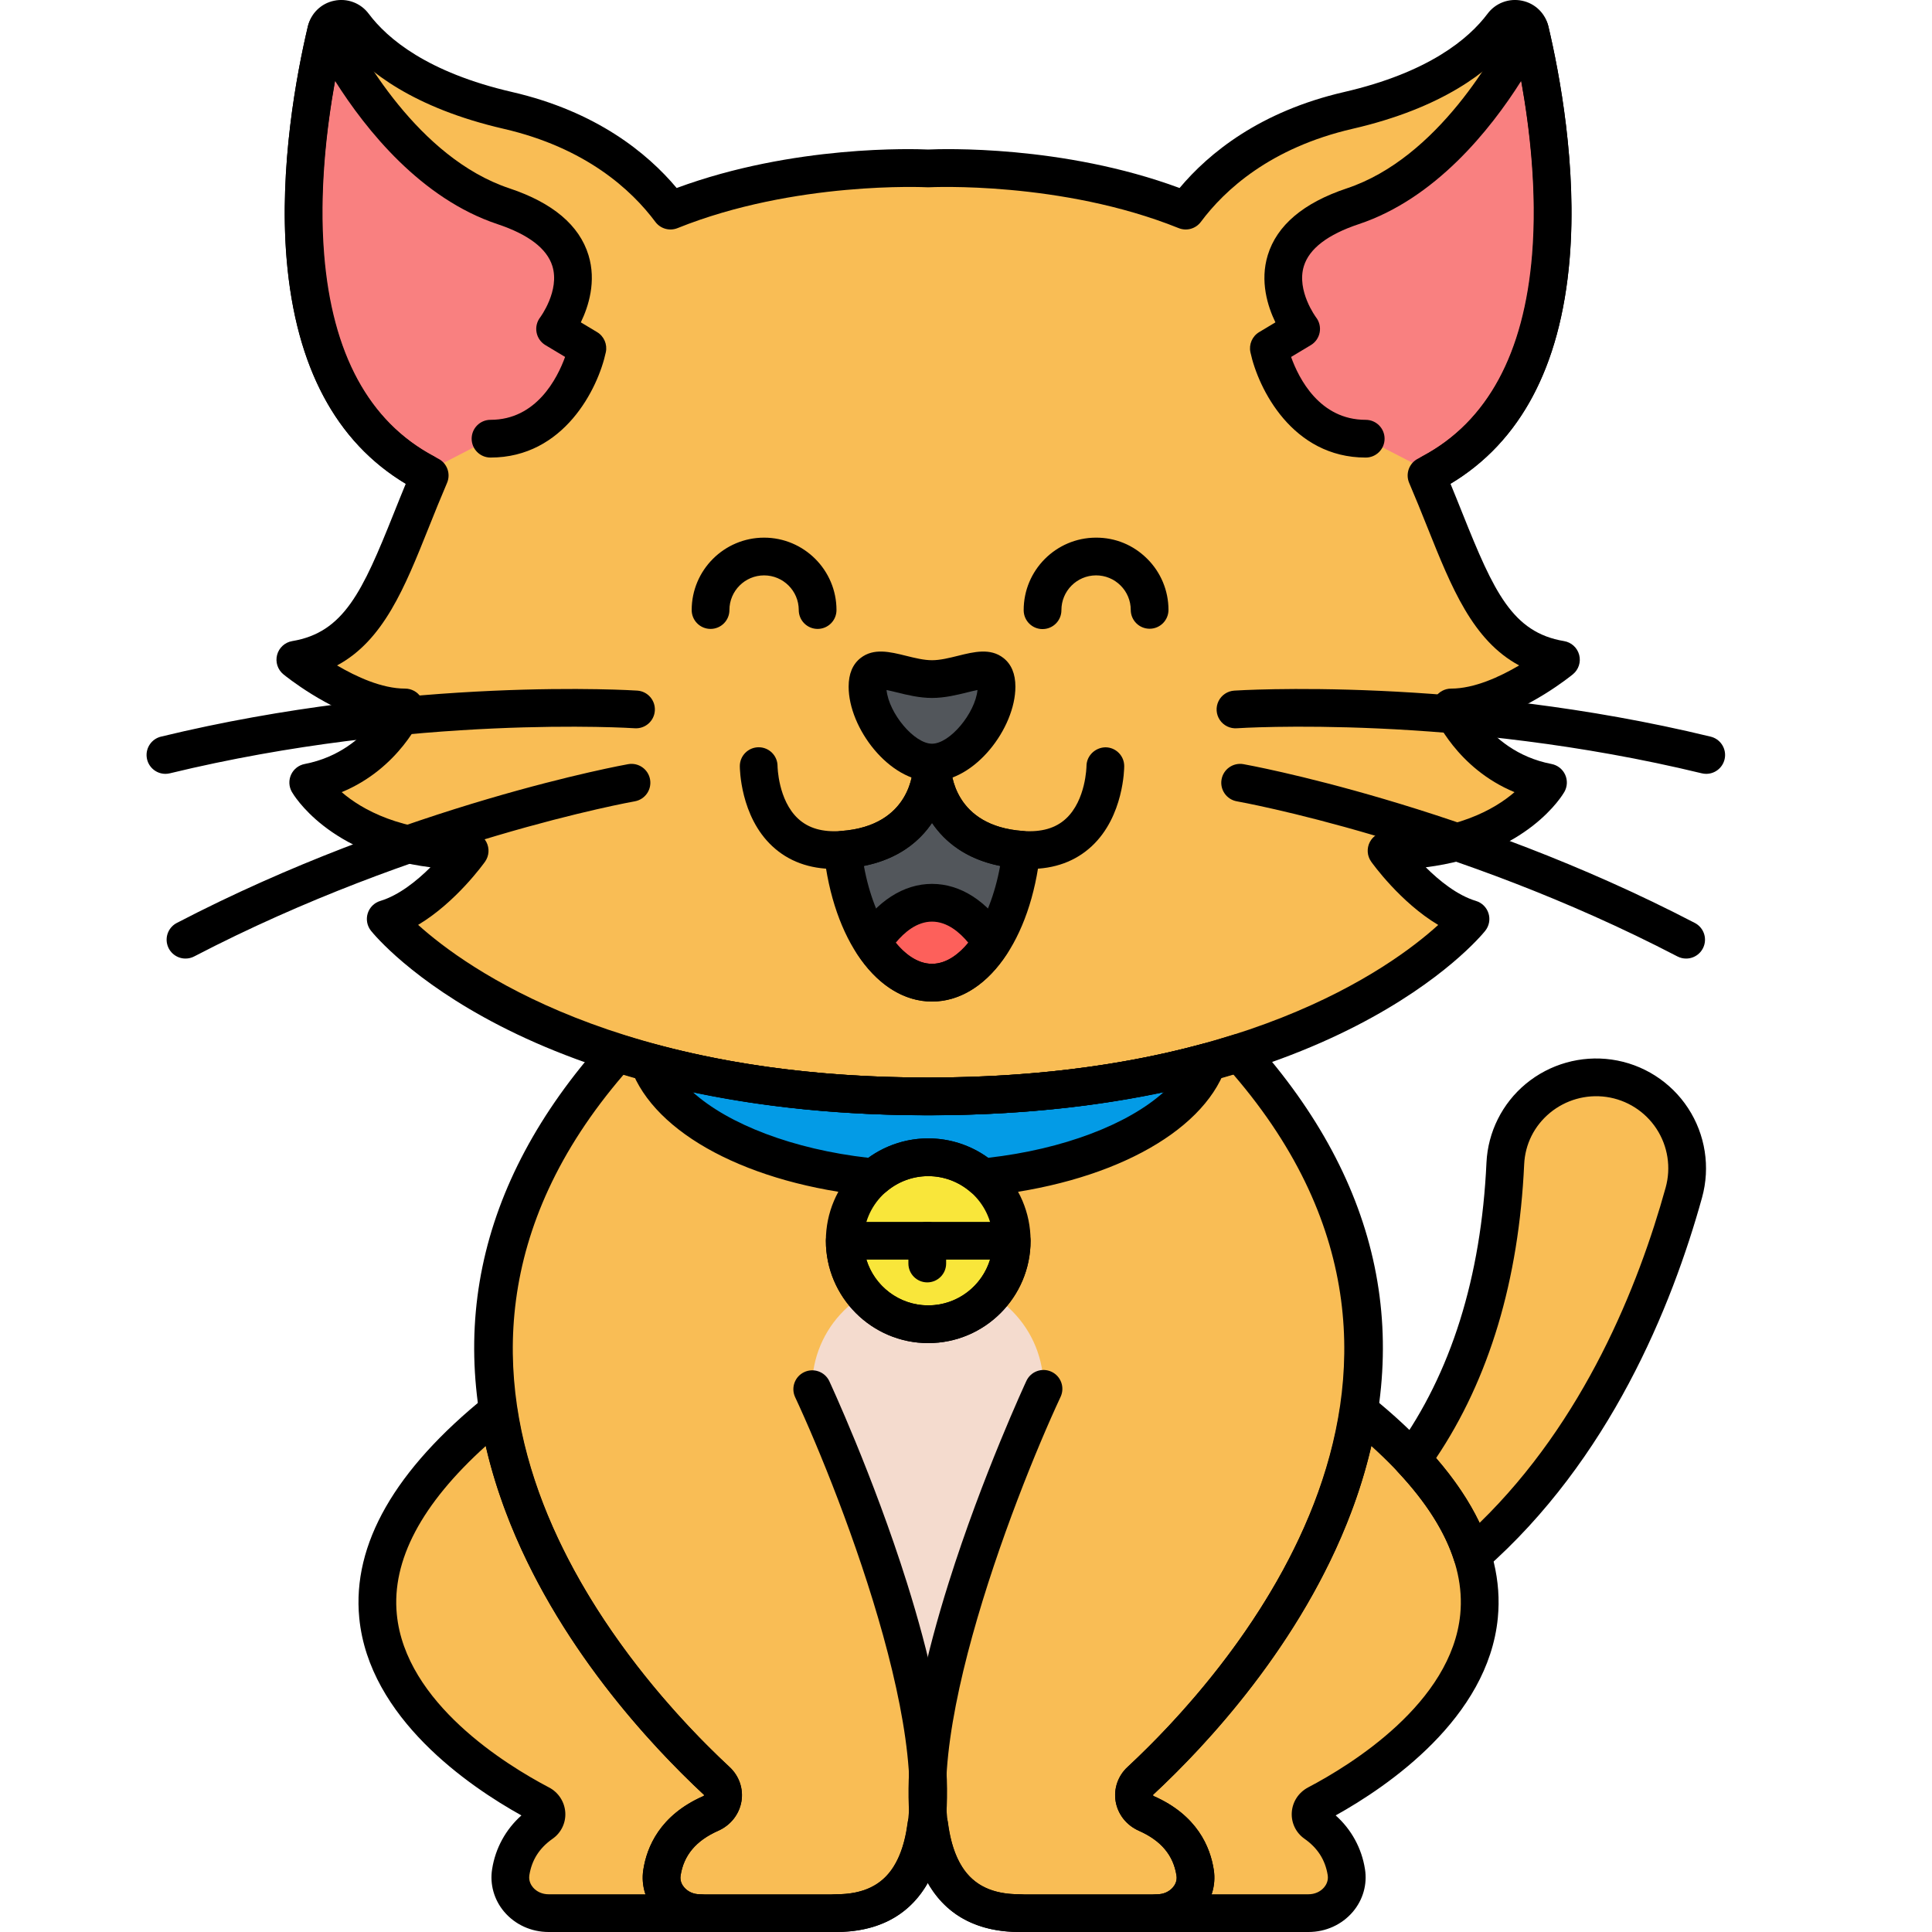
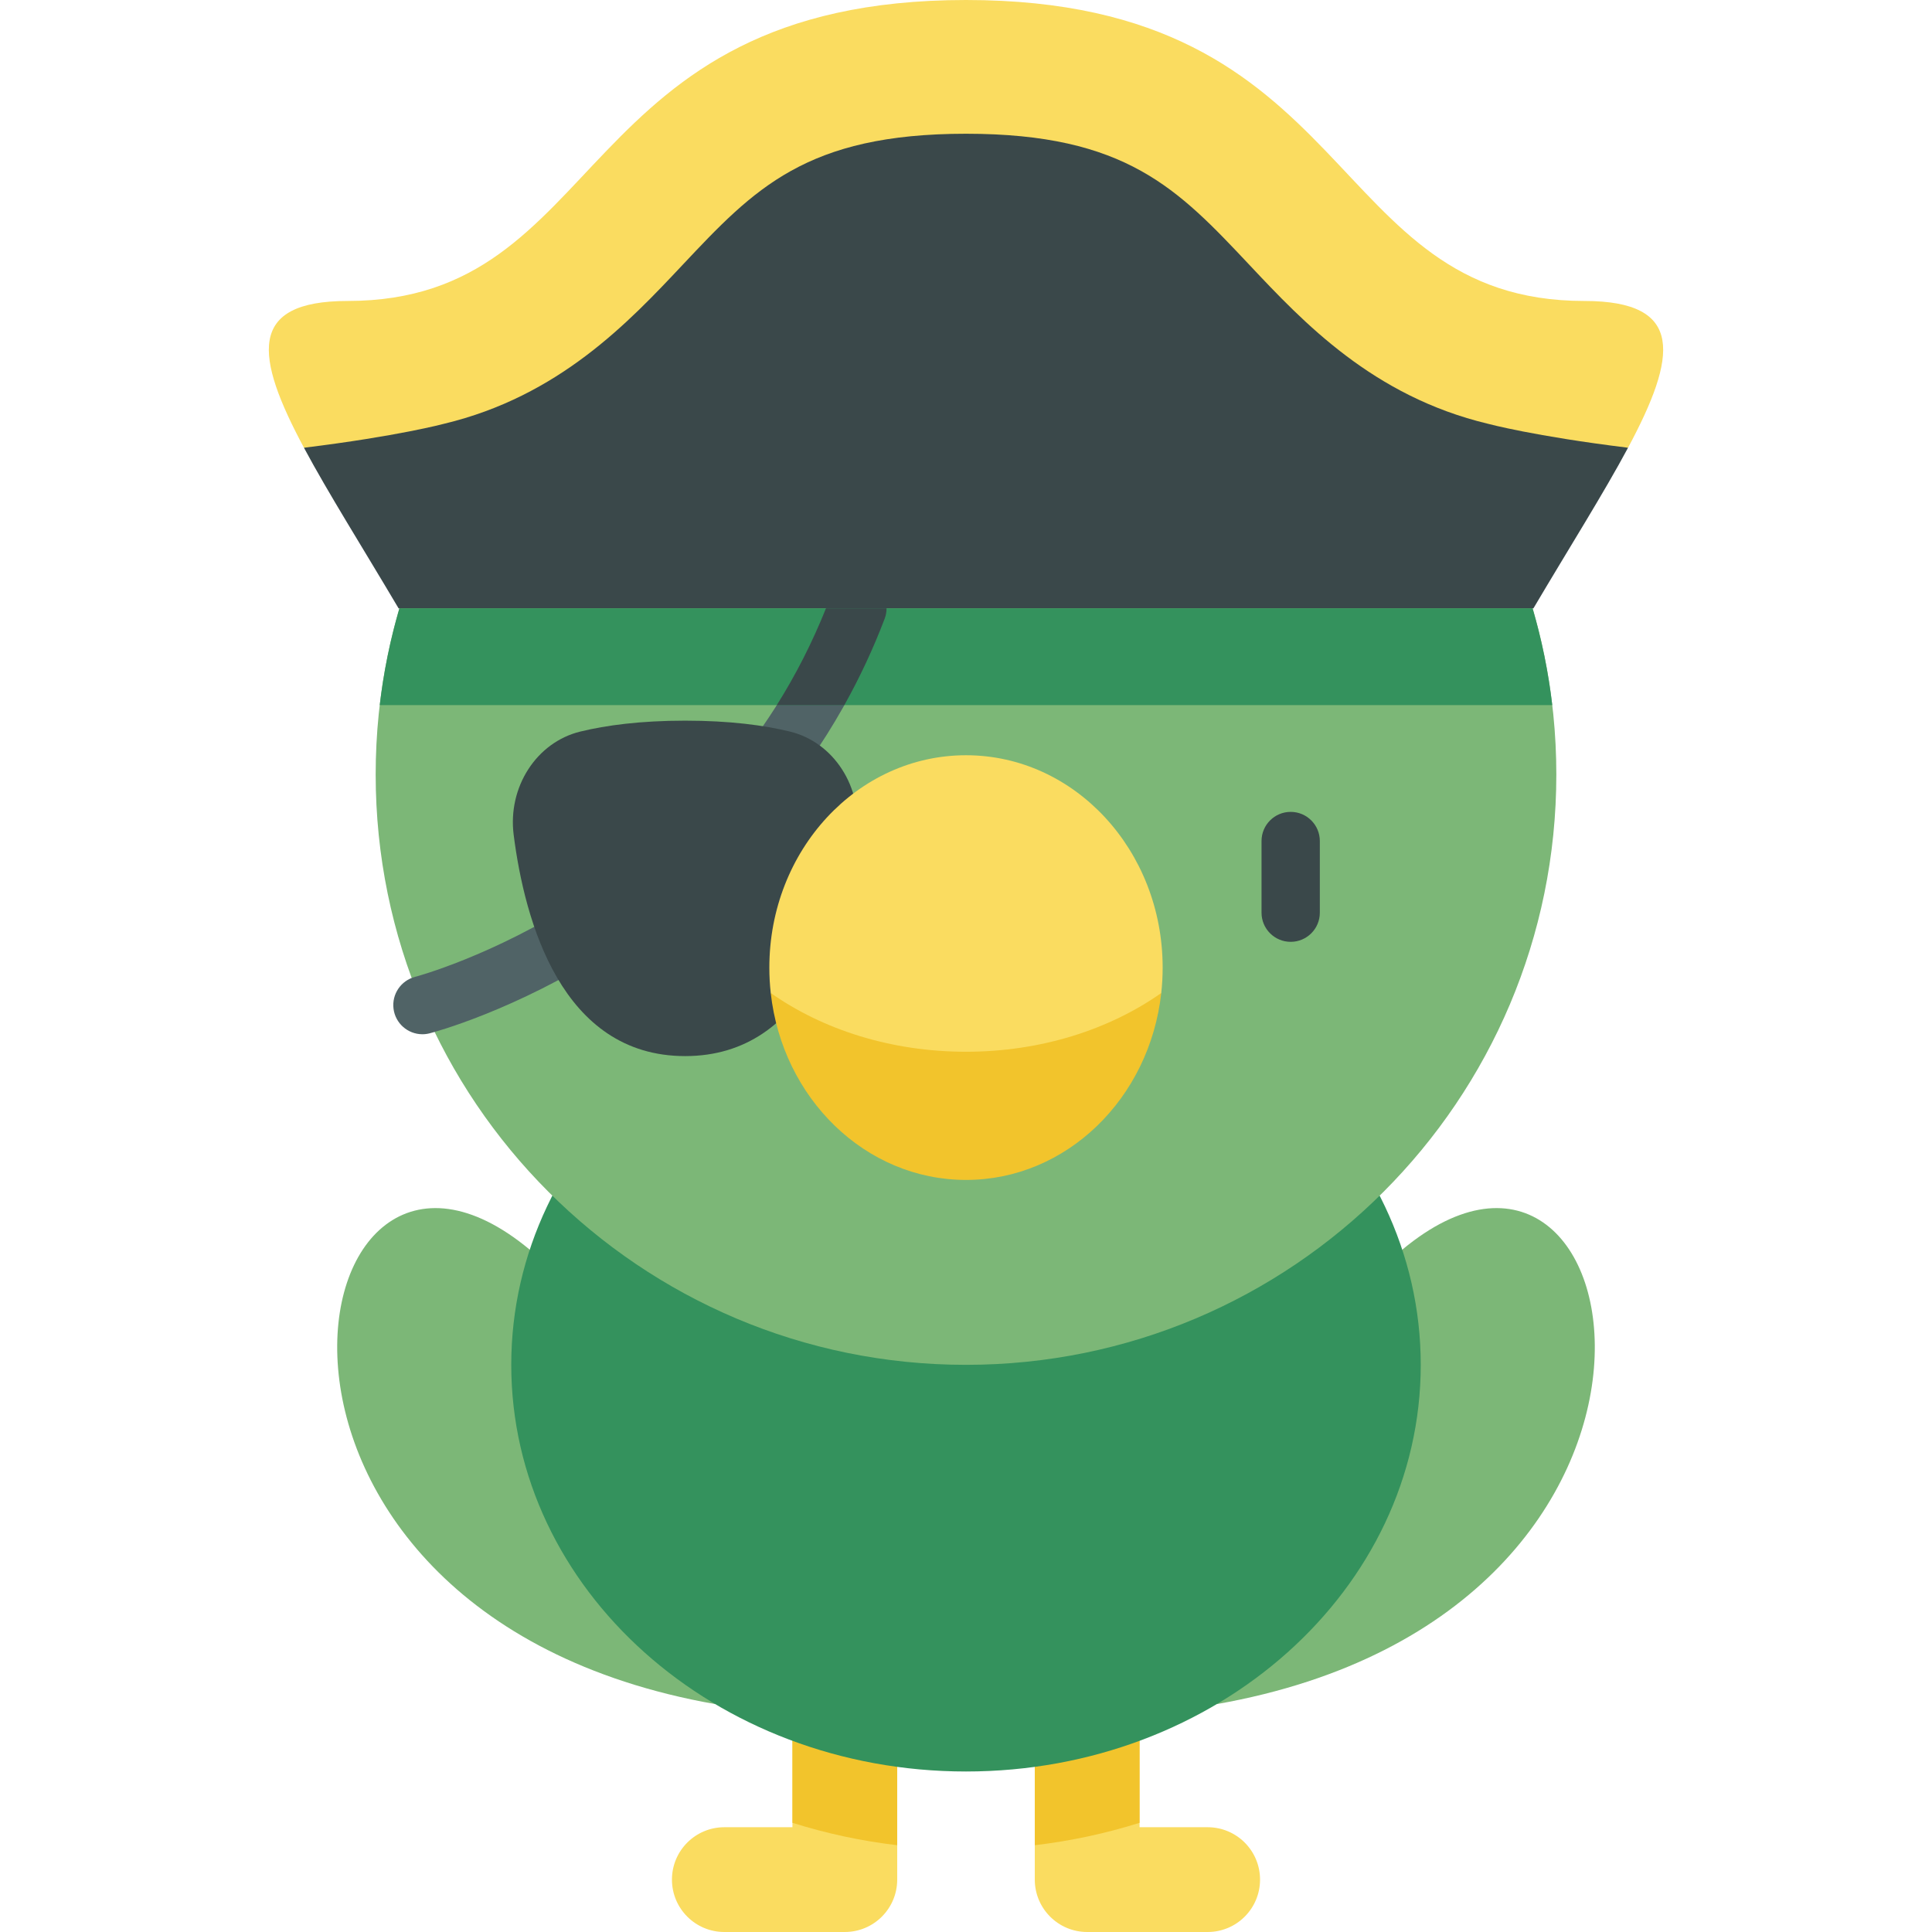
- <svg xmlns="http://www.w3.org/2000/svg" height="512" viewBox="0 0 256 256" width="512">
-   <path d="M164.216 139.486c-10.518 3.328-24.077 5.793-41.235 5.793-17.111 0-30.642-2.451-41.149-5.765-38.399 42.885.824 85.034 13.139 96.461 1.413 1.311.985 3.529-.81 4.323-4.477 1.981-6.036 5.131-6.453 7.858-.432 2.832 1.979 5.344 5.02 5.344h18.056c7.606 0 11.035-4.702 11.955-11.653h.397c.92 6.951 4.349 11.653 11.955 11.653h18.252c3.041 0 5.452-2.513 5.02-5.344-.416-2.727-1.975-5.877-6.452-7.858-1.796-.794-2.223-3.012-.81-4.323 12.318-11.43 51.556-53.594 13.115-96.489z" fill="#f9bd55" />
-   <path d="M123.968 169.5h-2.059c-7.9 0-14.304 6.404-14.304 14.304v.226s14.243 30.517 15.333 51.098c1.09-20.582 15.333-51.098 15.333-51.098.126-7.987-6.314-14.53-14.303-14.53zm-1.03 65.628a40.89 40.89 0 000 4.659 40.89 40.89 0 000-4.659z" fill="#f4dbce" />
-   <path d="M192.285 93.744c6.845 0 14.545-6.329 14.545-6.329-10.227-1.706-12.33-11.645-17.807-24.41 22.519-11.25 16.81-45.832 13.712-58.937-.401-1.698-2.59-2.13-3.637-.735-2.699 3.594-8.444 8.53-20.429 11.296-11.576 2.671-18.086 8.631-21.552 13.279-16.285-6.556-34.135-5.59-34.135-5.59s-17.851-.966-34.135 5.59C85.379 23.26 78.869 17.3 67.293 14.629c-11.985-2.766-17.73-7.702-20.429-11.296-1.048-1.395-3.236-.962-3.637.735-3.098 13.104-8.807 47.687 13.712 58.937-5.477 12.764-7.58 22.703-17.807 24.41 0 0 7.7 6.329 14.545 6.329 0 0-3.422 8.137-12.834 9.945 0 0 5.134 9.041 21.39 9.041 0 0-5.134 7.233-11.123 9.041 0 0 18.823 23.507 71.871 23.507s71.871-23.507 71.871-23.507c-5.989-1.808-11.123-9.041-11.123-9.041 16.256 0 21.39-9.041 21.39-9.041-9.412-1.808-12.834-9.945-12.834-9.945z" fill="#f9bd55" />
-   <path d="M123.497 101.516s-.031 10.225-11.853 11.085c1.051 10.022 5.954 17.609 11.853 17.609s10.802-7.587 11.853-17.609c-11.822-.86-11.853-11.085-11.853-11.085z" fill="#52565b" />
-   <path d="M115.603 124.919c2.115 3.291 4.872 5.292 7.894 5.292 3.023 0 5.779-2.001 7.894-5.292-2.114-3.296-4.87-5.299-7.894-5.299-3.024-.001-5.78 2.003-7.894 5.299z" fill="#fd605b" />
-   <path d="M174.507 239.049c9.435-4.956 40.084-24.333 5.543-52.136-3.582 23.335-21.365 42.024-28.949 49.061-1.413 1.311-.986 3.529.81 4.323 4.477 1.981 6.036 5.131 6.452 7.858.432 2.832-1.979 5.344-5.02 5.344h20.047c3.081 0 5.469-2.573 5.005-5.439-.35-2.161-1.425-4.575-4.1-6.456-.937-.658-.81-2.018.212-2.555z" fill="#f9bd55" />
-   <path d="M213.196 142.873c-7.008-.997-13.409 4.229-13.735 11.3-.826 17.904-6.032 30.472-12.354 39.225 4.205 4.499 6.724 8.74 7.975 12.693 16.366-14.382 24.355-34.792 28.035-48.067 1.944-7.01-2.719-14.126-9.921-15.151z" fill="#f9bd55" />
-   <path d="M202.735 4.069c-.026-.11-.078-.199-.118-.297-2.177 4.411-10.31 19.205-23.363 23.556-15.401 5.134-6.845 16.256-6.845 16.256l-4.278 2.567s2.567 11.978 12.834 11.978l8.729 4.505c21.713-11.606 16.107-45.596 13.041-58.565zM66.708 27.327C53.655 22.976 45.522 8.182 43.345 3.771c-.04.099-.092.188-.118.297-3.066 12.969-8.672 46.959 13.041 58.566l8.729-4.505c10.267 0 12.834-11.978 12.834-11.978l-4.278-2.567s8.556-11.123-6.845-16.257z" fill="#f98080" />
-   <path d="M132.046 90.987c0 4.166-4.383 10.057-8.549 10.057s-8.549-5.891-8.549-10.057 4.383-1.006 8.549-1.006 8.549-3.16 8.549 1.006z" fill="#52565b" />
-   <circle cx="122.994" cy="164.405" fill="#f9e63a" r="11.063" />
-   <path d="M122.981 145.279c-14.952 0-27.171-1.872-37.026-4.555 2.792 7.71 14.701 13.798 29.849 15.284 1.934-1.658 4.443-2.666 7.19-2.666s5.256 1.008 7.19 2.666c15.154-1.487 27.066-7.579 29.852-15.293-9.86 2.688-22.087 4.564-37.055 4.564z" fill="#039be6" />
-   <path d="M71.565 239.049c-9.435-4.956-40.084-24.333-5.543-52.136 3.582 23.335 21.365 42.024 28.949 49.061 1.413 1.311.986 3.529-.81 4.323-4.477 1.981-6.036 5.131-6.452 7.858-.432 2.832 1.979 5.344 5.02 5.344H72.682c-3.081 0-5.469-2.573-5.005-5.439.35-2.161 1.425-4.575 4.1-6.456.937-.658.81-2.018-.212-2.555z" fill="#f9bd55" />
-   <path d="M173.391 256h-20.047a2.5 2.5 0 110-5c.819 0 1.574-.333 2.072-.913.276-.322.583-.853.477-1.555-.412-2.699-2.045-4.645-4.993-5.949-1.637-.724-2.785-2.18-3.072-3.895a5.057 5.057 0 011.573-4.547c7.317-6.79 24.71-25.02 28.178-47.608a2.501 2.501 0 014.038-1.568c12.132 9.765 17.801 19.664 16.852 29.421-1.292 13.274-14.556 22.312-21.486 26.165a11.98 11.98 0 013.881 7.109c.327 2.018-.259 4.083-1.607 5.668-1.446 1.698-3.584 2.672-5.866 2.672zm-12.843-5h12.842c.814 0 1.564-.332 2.058-.912.233-.273.605-.85.479-1.628-.326-2.013-1.33-3.586-3.071-4.811a3.945 3.945 0 01-1.688-3.498c.091-1.409.904-2.648 2.175-3.316 5.677-2.982 19.005-11.187 20.148-22.933.694-7.131-3.27-14.623-11.793-22.307-5.049 22.108-21.66 39.495-28.897 46.211-.045.067-.022.142.121.205 5.692 2.518 7.445 6.701 7.912 9.767a6.815 6.815 0 01-.286 3.222zm15.121-9.737c.001-.001.001-.001 0 0zM92.729 256H72.682c-2.283 0-4.42-.974-5.865-2.67-1.348-1.584-1.934-3.65-1.607-5.668a11.975 11.975 0 013.881-7.109c-6.931-3.853-20.195-12.891-21.487-26.165-.95-9.758 4.72-19.657 16.852-29.422a2.5 2.5 0 014.038 1.568c3.468 22.588 20.861 40.818 28.179 47.608 1.265 1.174 1.853 2.874 1.573 4.547-.287 1.715-1.436 3.171-3.072 3.895-2.947 1.304-4.58 3.25-4.992 5.949-.107.702.2 1.232.476 1.554.498.581 1.254.913 2.073.913a2.5 2.5 0 11-.002 5zm-28.356-64.404c-8.523 7.685-12.488 15.176-11.793 22.308 1.144 11.746 14.471 19.95 20.148 22.932a4.025 4.025 0 012.175 3.315 3.944 3.944 0 01-1.688 3.499c-1.741 1.224-2.745 2.797-3.071 4.811-.126.778.247 1.354.479 1.628.493.58 1.243.912 2.058.912h12.842a6.829 6.829 0 01-.286-3.222c.467-3.065 2.22-7.249 7.912-9.767.143-.063.166-.137.164-.154-7.277-6.763-23.89-24.153-28.94-46.262zM135.091 256c-5.326 0-9.297-1.997-11.805-5.935-4.561-7.162-3.749-20.729 2.413-40.326 4.466-14.204 10.248-26.643 10.306-26.767a2.499 2.499 0 114.53 2.114c-6.199 13.285-20.625 50.372-13.032 62.293 1.552 2.436 4.033 3.62 7.587 3.62a2.5 2.5 0 01.001 5.001z" />
-   <path d="M110.785 256a2.5 2.5 0 110-5c3.554 0 6.036-1.184 7.587-3.62 7.592-11.921-6.833-49.009-13.032-62.293a2.5 2.5 0 014.53-2.114c.058.124 5.84 12.563 10.306 26.767 6.162 19.596 6.974 33.164 2.413 40.326-2.507 3.937-6.479 5.934-11.804 5.934zm84.297-47.409a2.5 2.5 0 01-2.383-1.746c-1.208-3.817-3.704-7.767-7.417-11.74a2.501 2.501 0 01-.201-3.171c7.185-9.947 11.183-22.691 11.883-37.877a14.469 14.469 0 015.224-10.451 14.63 14.63 0 0111.361-3.208 14.552 14.552 0 0111.979 18.295c-4.009 14.459-12.259 34.746-28.794 49.277a2.51 2.51 0 01-1.652.621zm-4.79-15.391c2.467 2.851 4.395 5.724 5.763 8.587 13.878-13.502 21.047-31.421 24.654-44.431a9.55 9.55 0 00-7.864-12.008 9.63 9.63 0 00-7.468 2.109c-2.08 1.723-3.294 4.149-3.417 6.831-.71 15.352-4.633 28.43-11.668 38.912zm-67.311-45.421c-53.632 0-73.023-23.447-73.822-24.445a2.5 2.5 0 011.229-3.955c2.476-.748 4.857-2.674 6.652-4.46-13.49-1.683-18.158-9.619-18.371-9.995a2.499 2.499 0 011.702-3.69c4.569-.878 7.49-3.471 9.167-5.561-6.195-1.611-11.712-6.097-11.993-6.327a2.502 2.502 0 011.175-4.398c6.842-1.142 9.308-6.559 13.422-16.838.52-1.299 1.052-2.628 1.618-3.998-9.26-5.547-14.564-15.514-15.775-29.667-1.042-12.185 1.312-24.622 2.809-30.952A4.494 4.494 0 0144.276.097a4.53 4.53 0 014.587 1.735c2.478 3.298 7.784 7.774 18.992 10.36 11.144 2.572 17.899 8.065 21.807 12.72 15.522-5.741 31.559-5.18 33.319-5.098 1.763-.083 17.799-.642 33.319 5.098 3.908-4.655 10.663-10.148 21.807-12.72 11.208-2.586 16.515-7.062 18.992-10.361a4.536 4.536 0 014.587-1.734 4.494 4.494 0 013.482 3.396c1.496 6.33 3.851 18.767 2.809 30.952-1.211 14.153-6.515 24.12-15.775 29.667.566 1.37 1.098 2.699 1.618 3.998 4.114 10.279 6.58 15.697 13.422 16.838a2.498 2.498 0 011.175 4.398c-.281.23-5.798 4.716-11.993 6.327 1.677 2.09 4.597 4.683 9.166 5.561a2.502 2.502 0 011.702 3.69c-.213.376-4.881 8.312-18.371 9.995 1.795 1.786 4.176 3.712 6.652 4.46a2.5 2.5 0 011.229 3.955c-.799.999-20.19 24.445-73.821 24.445zM55.404 122.55c6.411 5.776 26.559 20.229 67.577 20.229 41.202 0 61.228-14.439 67.591-20.22-5.01-2.983-8.694-8.117-8.882-8.382a2.498 2.498 0 012.038-3.947c9.119 0 14.316-2.987 16.954-5.266-7.632-3.15-10.563-9.921-10.703-10.251a2.499 2.499 0 012.305-3.47c3.07 0 6.466-1.57 9.011-3.07-6.155-3.304-8.963-10.322-12.119-18.205a256.883 256.883 0 00-2.452-5.977 2.5 2.5 0 011.18-3.222c20.255-10.119 15.788-41.264 12.612-55.197-3.178 3.868-9.38 8.746-21.287 11.493-10.891 2.513-16.947 8.096-20.11 12.337a2.5 2.5 0 01-2.938.825c-15.552-6.261-32.894-5.422-33.068-5.413-.088.004-.18.004-.268 0-.171-.009-17.518-.848-33.068 5.413a2.5 2.5 0 01-2.938-.825c-3.163-4.241-9.219-9.824-20.11-12.337-11.908-2.748-18.11-7.625-21.287-11.493-3.176 13.934-7.643 45.079 12.612 55.197a2.499 2.499 0 011.18 3.222 256.883 256.883 0 00-2.452 5.977c-3.155 7.883-5.963 14.901-12.119 18.205 2.545 1.5 5.941 3.07 9.012 3.07a2.501 2.501 0 012.305 3.47c-.139.331-3.071 7.103-10.705 10.252 2.633 2.274 7.832 5.265 16.957 5.265a2.5 2.5 0 012.038 3.947c-.186.264-3.863 5.389-8.866 8.373z" />
-   <path d="M189.696 65.135a2.5 2.5 0 01-1.181-4.705c8.562-4.577 13.44-13.583 14.5-26.768.664-8.262-.322-16.672-1.45-22.939-4.115 6.514-11.4 15.604-21.52 18.976-4.12 1.374-6.569 3.249-7.28 5.574-.995 3.253 1.599 6.752 1.625 6.787a2.503 2.503 0 01-.695 3.668l-2.618 1.571c1.021 2.854 3.778 8.331 9.888 8.331a2.5 2.5 0 110 5c-9.72 0-14.244-9.128-15.278-13.955a2.5 2.5 0 011.158-2.668l2.154-1.292c-1.032-2.134-2.073-5.443-1.015-8.903 1.211-3.962 4.737-6.941 10.48-8.855 12.118-4.039 19.835-18.083 21.912-22.291a2.522 2.522 0 012.333-1.392 2.502 2.502 0 012.226 1.558c.049.105.16.346.234.662 1.474 6.233 3.801 18.492 2.831 30.569-1.204 14.991-6.966 25.346-17.126 30.776-.377.201-.78.296-1.178.296zM153.343 256h-18.252c-4.218 0-9.201-1.291-12.153-6.489-2.953 5.199-7.935 6.489-12.153 6.489H92.729c-2.278 0-4.416-.968-5.865-2.655-1.336-1.555-1.929-3.584-1.626-5.566.468-3.066 2.22-7.249 7.913-9.767.142-.063.165-.137.163-.154-7.003-6.509-19.665-19.953-26.269-37.433-8.487-22.467-4.139-43.521 12.925-62.578a2.497 2.497 0 012.614-.717c11.884 3.749 25.476 5.649 40.397 5.649 14.957 0 28.576-1.91 40.48-5.676a2.497 2.497 0 012.616.715c17.082 19.061 21.44 40.121 12.954 62.595-6.603 17.486-19.269 30.934-26.231 37.394-.044.067-.021.142.122.205 5.692 2.518 7.444 6.701 7.912 9.767.303 1.982-.29 4.011-1.626 5.566-1.449 1.687-3.586 2.655-5.865 2.655zm-30.604-16.653h.397c1.254 0 2.314.929 2.479 2.172.868 6.557 3.791 9.481 9.477 9.481h18.252c.819 0 1.574-.333 2.072-.913.276-.322.583-.853.477-1.555-.412-2.699-2.045-4.645-4.993-5.949-1.637-.724-2.785-2.18-3.072-3.895-.28-1.673.308-3.373 1.572-4.547 12.213-11.332 48.995-51.181 14.006-91.791-12.013 3.603-25.603 5.428-40.425 5.428-14.786 0-28.346-1.816-40.337-5.401-34.95 40.601 1.819 80.436 14.028 91.764 1.265 1.174 1.853 2.874 1.573 4.547-.287 1.715-1.435 3.17-3.071 3.895-2.948 1.304-4.581 3.25-4.993 5.949-.107.702.2 1.233.477 1.555.498.58 1.253.913 2.072.913h18.056c5.686 0 8.609-2.924 9.476-9.481a2.498 2.498 0 012.477-2.172z" />
-   <path d="M122.994 177.968c-7.479 0-13.563-6.084-13.563-13.563s6.084-13.563 13.563-13.563 13.563 6.084 13.563 13.563-6.084 13.563-13.563 13.563zm0-22.126c-4.722 0-8.563 3.841-8.563 8.563s3.841 8.563 8.563 8.563 8.563-3.841 8.563-8.563-3.841-8.563-8.563-8.563z" />
-   <path d="M130.185 158.508a2.5 2.5 0 01-1.627-.602c-1.553-1.331-3.528-2.063-5.563-2.063s-4.011.733-5.564 2.064a2.513 2.513 0 01-1.871.59c-16.267-1.596-28.811-8.238-31.956-16.921a2.5 2.5 0 013.007-3.264c10.888 2.964 23.124 4.468 36.37 4.468 13.256 0 25.502-1.506 36.398-4.477a2.501 2.501 0 013.009 3.262c-3.139 8.688-15.684 15.334-31.959 16.932a2.863 2.863 0 01-.244.011zm-38.396-13.803c4.744 4.276 13.313 7.58 23.27 8.71a13.557 13.557 0 017.936-2.573c2.854 0 5.631.907 7.936 2.573 9.964-1.131 18.538-4.438 23.279-8.718-9.614 2.047-20.087 3.083-31.229 3.083-11.128-.001-21.589-1.033-31.192-3.075zm31.205 33.263c-7.479 0-13.563-6.084-13.563-13.563a2.5 2.5 0 012.5-2.5h22.126a2.5 2.5 0 012.5 2.5c0 7.479-6.084 13.563-13.563 13.563zm-8.191-11.063c1.072 3.506 4.339 6.063 8.191 6.063s7.119-2.557 8.191-6.063z" />
-   <path d="M122.867 169.922a2.5 2.5 0 01-2.5-2.5v-3.017a2.5 2.5 0 115 0v3.017a2.5 2.5 0 01-2.5 2.5zm.63-66.378c-5.691 0-11.049-7.074-11.049-12.557 0-1.697.534-2.975 1.586-3.798 1.732-1.357 3.905-.817 6.007-.296 1.168.29 2.376.589 3.456.589s2.288-.299 3.456-.589c2.101-.521 4.274-1.06 6.007.296 1.053.823 1.586 2.102 1.586 3.798 0 5.483-5.358 12.557-11.049 12.557zm-6.026-12.115c.307 3.07 3.655 7.116 6.026 7.116s5.72-4.045 6.026-7.116c-.441.087-.963.217-1.368.317-1.322.328-2.968.736-4.658.736s-3.336-.408-4.658-.736c-.405-.1-.927-.23-1.368-.317z" />
-   <path d="M136.43 115.143c-.402 0-.812-.015-1.231-.045-14.002-1-14.201-13.449-14.202-13.575a2.5 2.5 0 012.493-2.507h.007a2.5 2.5 0 012.5 2.477c.015.826.417 7.964 9.558 8.618 2.439.172 4.306-.358 5.682-1.629 2.661-2.457 2.728-6.931 2.728-6.976.011-1.376 1.161-2.458 2.51-2.484a2.496 2.496 0 012.49 2.495c0 .27-.049 6.647-4.302 10.608-2.154 2.004-4.92 3.018-8.233 3.018z" />
-   <path d="M110.565 115.143c-3.314 0-6.079-1.013-8.233-3.019-4.253-3.96-4.302-10.339-4.302-10.608a2.5 2.5 0 115 0c0 .035.067 4.509 2.728 6.966 1.376 1.271 3.235 1.807 5.682 1.629 9.426-.673 9.557-8.279 9.558-8.602a2.5 2.5 0 012.5-2.493h.007a2.5 2.5 0 012.493 2.507c0 .125-.199 12.574-14.202 13.575-.419.029-.829.045-1.231.045z" />
-   <path d="M123.497 132.71c-7.217 0-13.113-8.162-14.339-19.849a2.5 2.5 0 012.304-2.754c9.128-.665 9.52-7.805 9.535-8.618a2.508 2.508 0 012.5-2.464h.019a2.49 2.49 0 012.481 2.468c.016.828.419 7.951 9.535 8.614a2.498 2.498 0 012.304 2.754c-1.226 11.687-7.122 19.849-14.339 19.849zm-9.025-17.97c1.345 7.44 5.089 12.971 9.025 12.971s7.68-5.531 9.025-12.971c-4.599-.926-7.364-3.252-9.025-5.7-1.661 2.448-4.425 4.774-9.025 5.7zm111.611-12.201c-.195 0-.393-.023-.591-.071-32.438-7.864-61.307-5.99-61.594-5.97a2.5 2.5 0 11-.344-4.988c.295-.019 29.937-1.944 63.116 6.099a2.5 2.5 0 01-.587 4.93zm-2.666 24.475c-.389 0-.783-.091-1.152-.283-29.61-15.406-58.087-20.501-58.371-20.551a2.5 2.5 0 11.862-4.926c.292.051 29.53 5.283 59.817 21.041a2.5 2.5 0 01-1.156 4.719zm-201.5-24.475a2.501 2.501 0 01-.587-4.931c33.18-8.043 62.82-6.119 63.116-6.099a2.5 2.5 0 01-.343 4.989c-.29-.02-29.197-1.885-61.595 5.97a2.512 2.512 0 01-.591.071zm2.666 24.475a2.5 2.5 0 01-1.156-4.719c30.288-15.758 59.526-20.99 59.817-21.041a2.5 2.5 0 01.862 4.926c-.285.05-28.799 5.165-58.372 20.551a2.478 2.478 0 01-1.151.283zm113.56-43.657a2.5 2.5 0 01-2.5-2.492c-.017-5.29 4.273-9.607 9.562-9.624 2.591-.014 4.975.981 6.793 2.788a9.537 9.537 0 012.832 6.774 2.5 2.5 0 01-2.492 2.508h-.008a2.5 2.5 0 01-2.5-2.492 4.56 4.56 0 00-1.356-3.244 4.565 4.565 0 00-3.237-1.335h-.015a4.6 4.6 0 00-4.579 4.608 2.5 2.5 0 01-2.492 2.508l-.008.001zm-29.804-.023a2.5 2.5 0 01-2.5-2.5c0-2.533-2.061-4.593-4.594-4.593s-4.593 2.061-4.593 4.593a2.5 2.5 0 11-5 0c0-5.29 4.304-9.593 9.593-9.593 5.29 0 9.594 4.304 9.594 9.593a2.5 2.5 0 01-2.5 2.5zM56.266 65.135c-.398 0-.801-.095-1.177-.296-10.159-5.431-15.922-15.785-17.126-30.776-.97-12.078 1.357-24.337 2.831-30.569.075-.316.186-.557.238-.673a2.494 2.494 0 012.224-1.553 2.51 2.51 0 012.331 1.397c2.077 4.208 9.797 18.252 21.912 22.291 5.743 1.914 9.269 4.894 10.48 8.855 1.058 3.46.017 6.77-1.016 8.903l2.154 1.292a2.5 2.5 0 011.158 2.668c-1.034 4.827-5.559 13.955-15.278 13.955a2.5 2.5 0 110-5c6.069 0 8.848-5.489 9.881-8.335l-2.611-1.566a2.501 2.501 0 01-.695-3.668c.02-.026 2.633-3.546 1.619-6.81-.72-2.314-3.167-4.182-7.272-5.551-10.118-3.372-17.405-12.463-21.521-18.977-1.128 6.267-2.114 14.678-1.45 22.941 1.06 13.185 5.938 22.19 14.5 26.767a2.5 2.5 0 01-1.182 4.705z" />
-   <path d="M123.497 132.71c-3.777 0-7.328-2.287-9.997-6.44a2.499 2.499 0 01-.001-2.701c2.668-4.159 6.219-6.45 9.999-6.45s7.331 2.291 9.999 6.45a2.503 2.503 0 01-.001 2.702c-2.671 4.152-6.222 6.439-9.999 6.439zm-4.808-7.793c1.13 1.368 2.792 2.793 4.808 2.793s3.678-1.425 4.809-2.793c-1.13-1.37-2.791-2.798-4.809-2.798-2.017 0-3.679 1.428-4.808 2.798z" />
+ <svg xmlns="http://www.w3.org/2000/svg" viewBox="0 0 512 512">
+   <path d="M288.114 512h31.929c7.667 0 13.883-6.215 13.883-13.883 0-7.667-6.215-13.883-13.883-13.883h-18.047v-39.849c0-7.667-6.215-13.883-13.883-13.883-7.667 0-13.883 6.215-13.883 13.883v53.732c.002 7.668 6.217 13.883 13.884 13.883zm-64.228 0h-31.929c-7.667 0-13.883-6.215-13.883-13.883 0-7.667 6.215-13.883 13.883-13.883h18.047v-39.849c0-7.667 6.215-13.883 13.883-13.883s13.883 6.215 13.883 13.883v53.732c-.002 7.668-6.217 13.883-13.884 13.883z" fill="#fadc60" />
+   <path d="M371.603 331.185c62.629-52.1 89.209 95.974-49.147 120.42l49.147-120.42zm-231.206 0c-62.629-52.1-89.209 95.974 49.147 120.42l-49.147-120.42z" fill="#7cb777" />
+   <path d="M288.114 430.503c-7.667 0-13.883 6.215-13.883 13.883v44.616a151.673 151.673 0 0027.764-5.939v-38.677c.001-7.668-6.214-13.883-13.881-13.883zm-64.228 0c-7.667 0-13.883 6.215-13.883 13.883v38.677a151.69 151.69 0 0027.764 5.939v-44.616c.001-7.668-6.214-13.883-13.881-13.883z" fill="#f2c42c" />
+   <ellipse cx="256" cy="361.697" rx="120.511" ry="107.767" fill="#34925d" />
+   <circle cx="256" cy="205.253" r="156.443" fill="#7cb777" />
+   <path d="M342.044 249.595a7.726 7.726 0 01-7.726-7.726v-18.987a7.726 7.726 0 1115.452 0v18.987a7.726 7.726 0 01-7.726 7.726z" fill="#3a484a" />
+   <path d="M111.935 274.086a7.73 7.73 0 01-1.932-15.209c.201-.053 20.37-5.407 43.955-20.532 31.296-20.069 53.516-46.943 66.041-79.878a7.726 7.726 0 019.968-4.475 7.726 7.726 0 014.475 9.968c-17.188 45.191-48.989 72.641-72.642 87.712-25.585 16.302-47.034 21.935-47.934 22.167a7.651 7.651 0 01-1.931.247z" fill="#506366" />
+   <path d="M80.554 118.655c-12.952-24.182-15.17-38.897 11.584-38.897C161.477 79.759 151.289 0 256 0s94.523 79.759 163.862 79.759c26.755 0 24.537 14.714 11.585 38.897H80.554z" fill="#fadc60" />
+   <path d="M431.446 118.655c-6.451 12.051-15.555 26.461-25.074 42.563H105.627c-9.519-16.102-18.624-30.512-25.074-42.563 24.922-3.059 37.114-6.349 37.114-6.349 30.482-7.292 48.912-26.887 63.15-42.026 19.028-20.223 32.77-34.837 75.182-34.837s56.153 14.613 75.182 34.837c14.238 15.14 32.669 34.735 63.15 42.026.001 0 12.194 3.292 37.115 6.349zm-249.878 161.22c32.766 0 42.538-35.834 45.44-58.634 1.61-12.654-6.041-24.541-17.678-27.372-6.833-1.662-15.895-2.888-27.762-2.888s-20.929 1.226-27.762 2.888c-11.637 2.831-19.289 14.718-17.678 27.372 2.902 22.8 12.674 58.634 45.44 58.634z" fill="#3a484a" />
+   <path d="M307.747 263.157c-3.085 27.903-25.08 49.537-51.747 49.537s-48.662-21.634-51.747-49.537h103.494z" fill="#f2c42c" />
+   <path d="M308.116 256.42c0 2.284-.123 4.527-.369 6.736-13.751 9.684-31.874 15.568-51.747 15.568s-37.996-5.885-51.747-15.568a61.046 61.046 0 01-.369-6.736c0-31.08 23.337-56.274 52.116-56.274s52.116 25.195 52.116 56.274z" fill="#fadc60" />
+   <path d="M100.637 186.862h310.725a155.61 155.61 0 00-5.212-25.644H105.849a155.777 155.777 0 00-5.212 25.644z" fill="#34925d" />
+   <path d="M218.891 161.218c-3.616 9.015-7.956 17.575-13.039 25.644h17.908a172.831 172.831 0 0010.685-22.901 7.702 7.702 0 00.498-2.743h-16.052z" fill="#3a484a" />
</svg>
